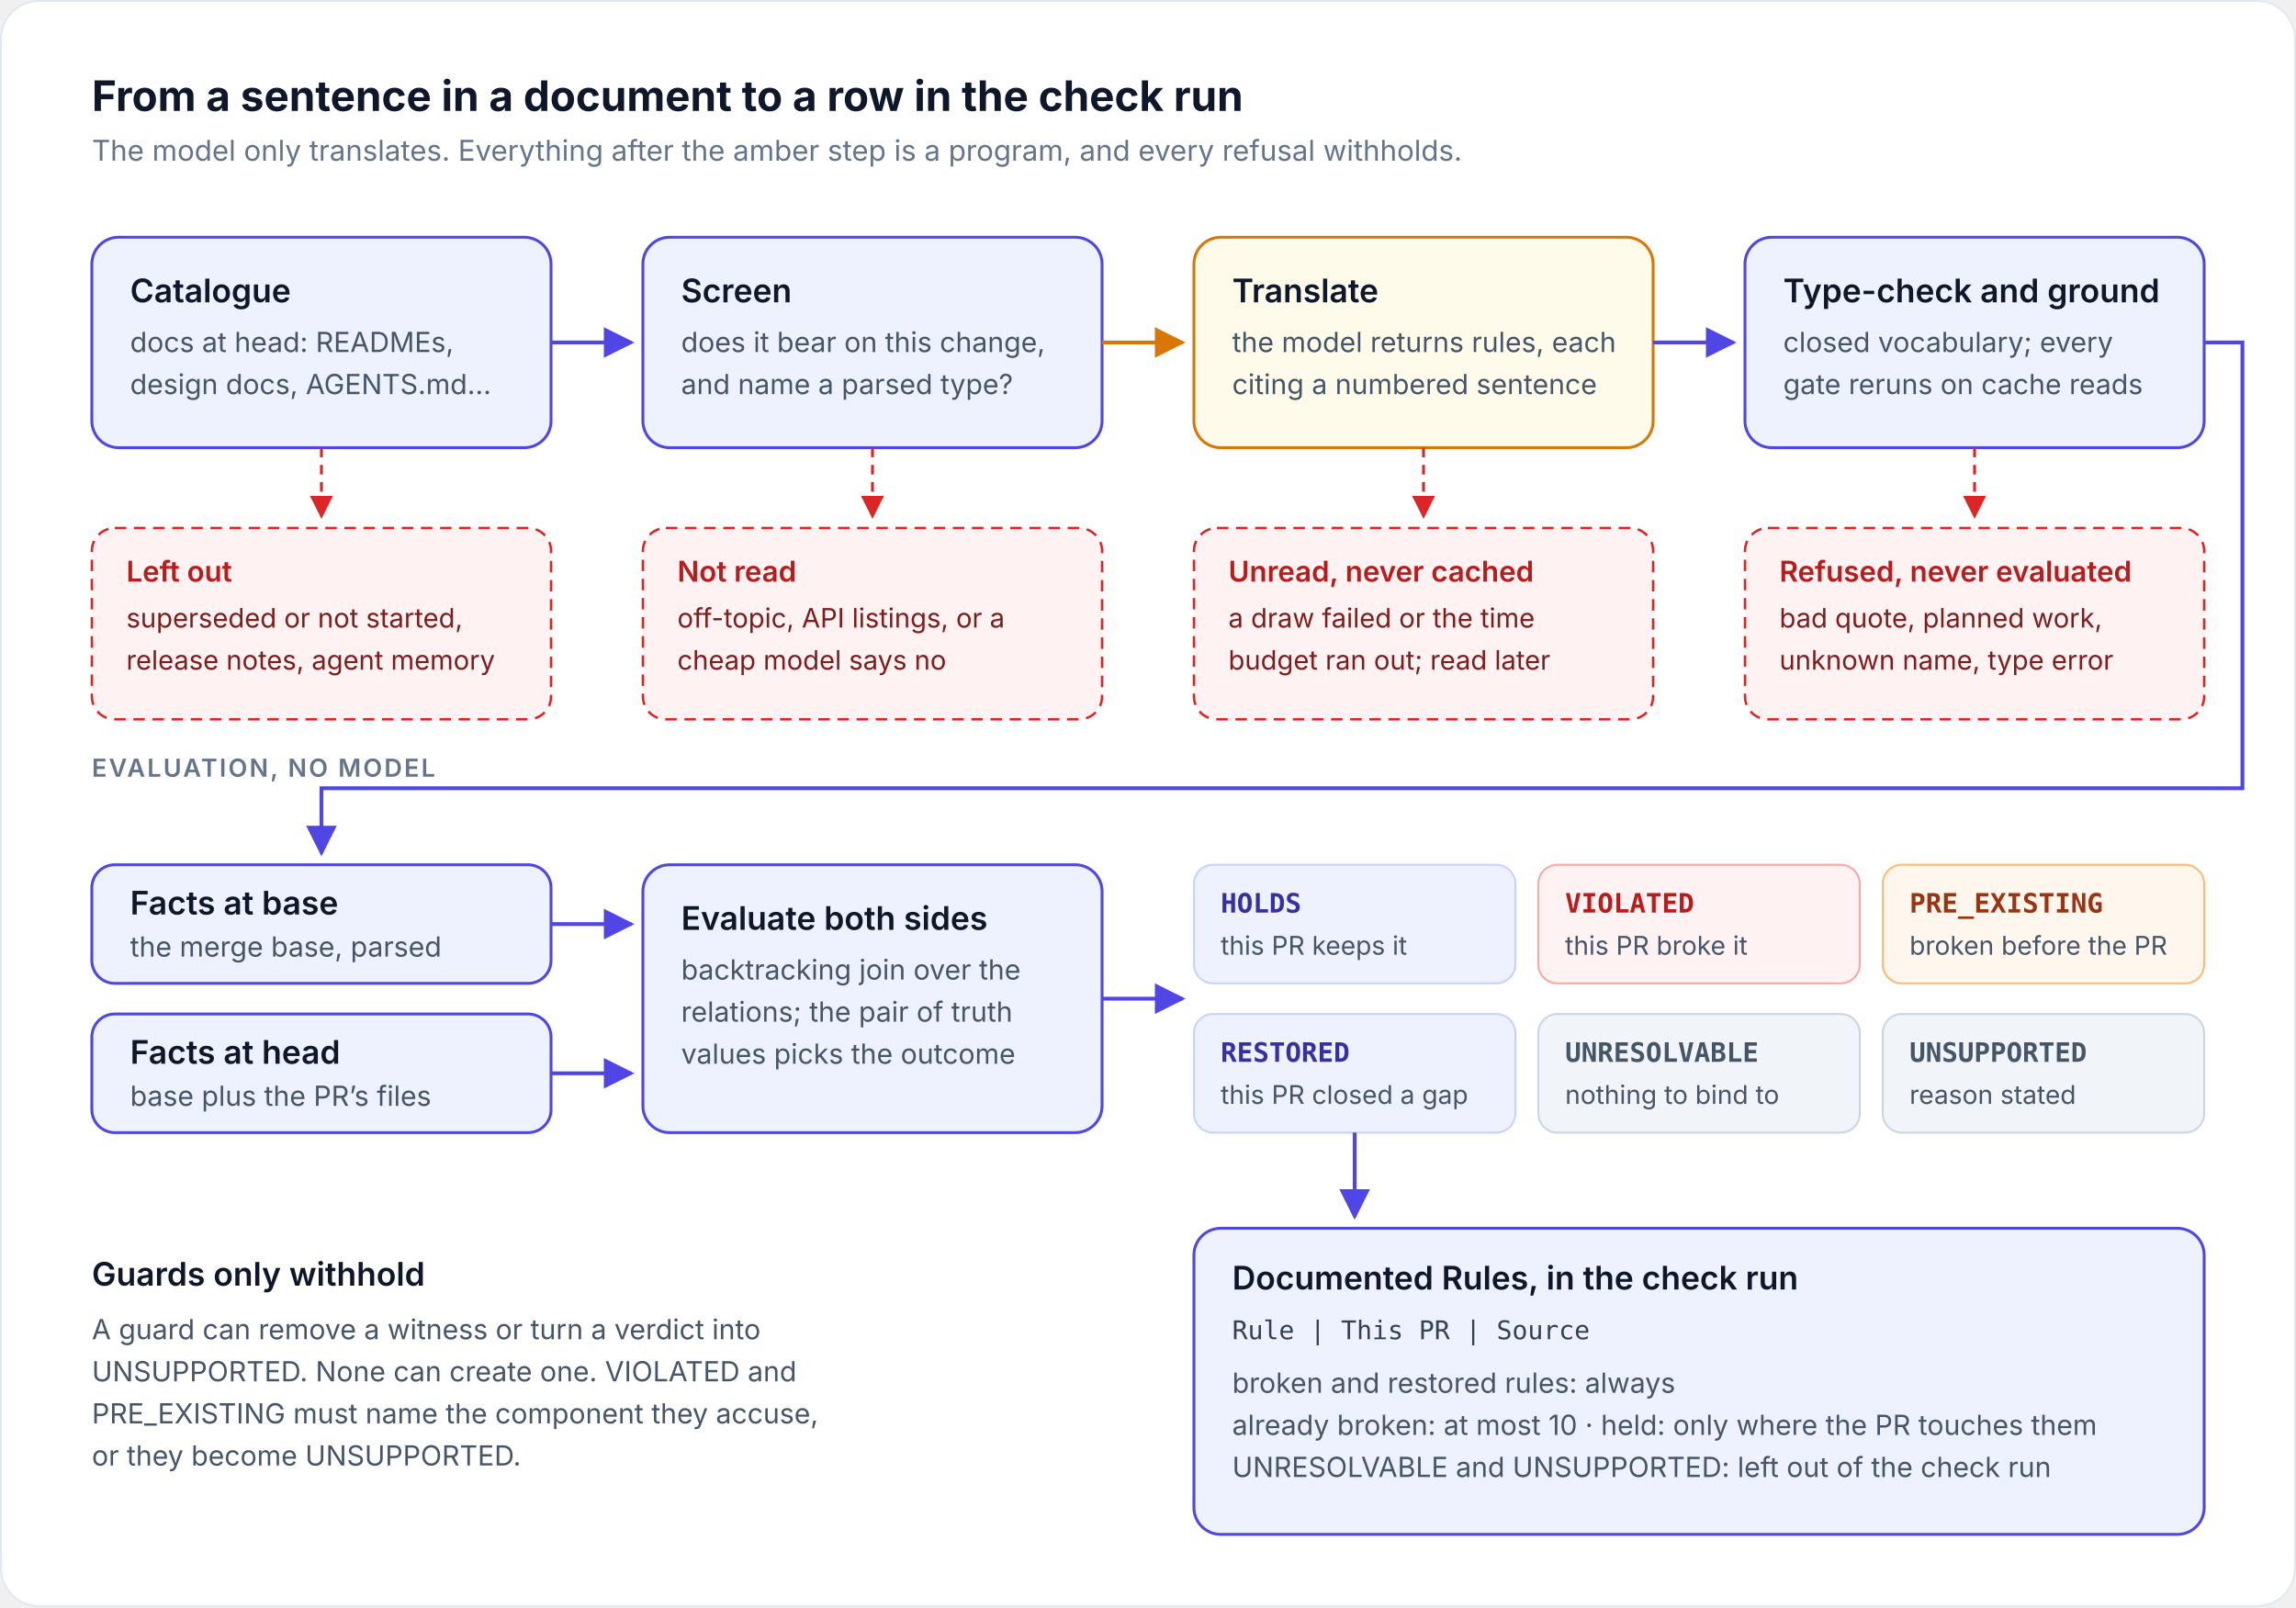
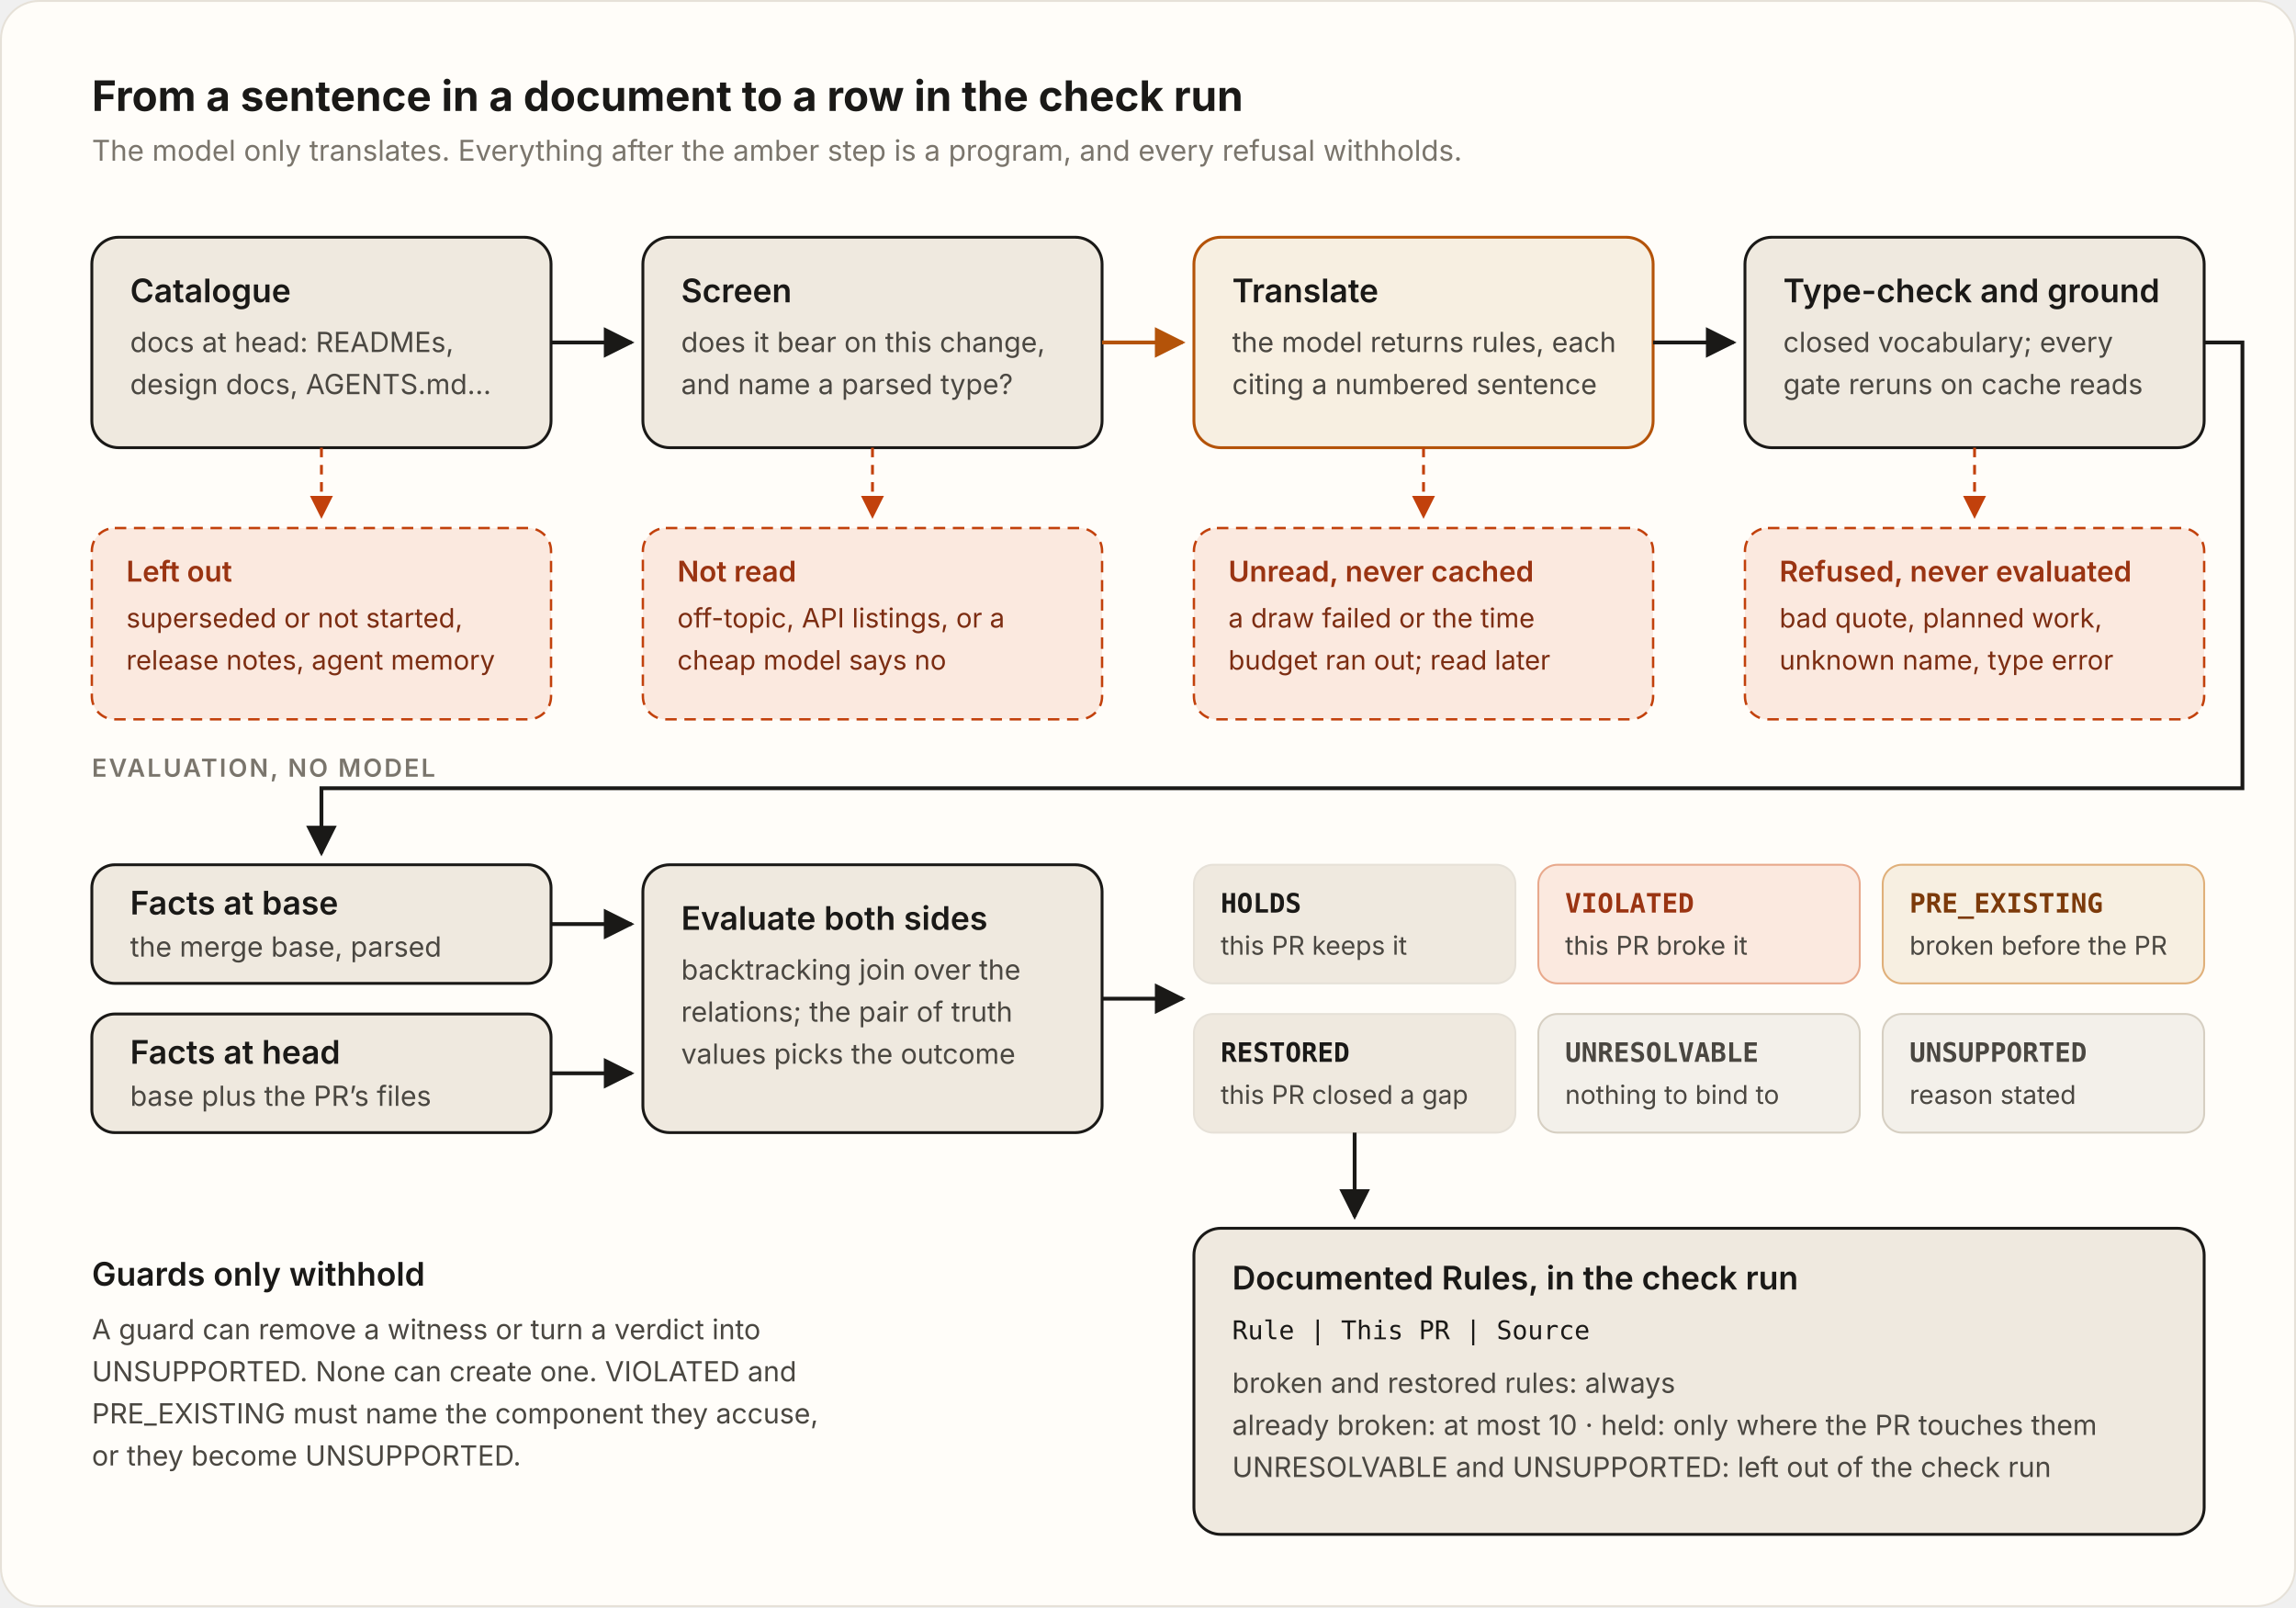
<svg xmlns="http://www.w3.org/2000/svg" viewBox="0 0 1200 840" width="1200" height="840" role="img" aria-labelledby="t d">
  <defs>
    <marker id="ai" viewBox="0 0 10 10" refX="9" refY="5" markerWidth="8" markerHeight="8" orient="auto-start-reverse">
-       <path d="M0,0 L10,5 L0,10 z" fill="#4f46e5" />
+       <path d="M0,0 L10,5 L0,10 z" fill="#1a1917" />
    </marker>
    <marker id="ar" viewBox="0 0 10 10" refX="9" refY="5" markerWidth="8" markerHeight="8" orient="auto-start-reverse">
-       <path d="M0,0 L10,5 L0,10 z" fill="#dc2626" />
+       <path d="M0,0 L10,5 L0,10 z" fill="#c2410c" />
    </marker>
    <marker id="aa" viewBox="0 0 10 10" refX="9" refY="5" markerWidth="8" markerHeight="8" orient="auto-start-reverse">
-       <path d="M0,0 L10,5 L0,10 z" fill="#d97706" />
+       <path d="M0,0 L10,5 L0,10 z" fill="#b45309" />
    </marker>
    <style>
-       text{font-family:Inter,system-ui,-apple-system,"Segoe UI",Roboto,sans-serif;fill:#0f172a}
+       text{font-family:Inter,system-ui,-apple-system,"Segoe UI",Roboto,sans-serif;fill:#1a1917}
      .h{font-size:22px;font-weight:700}
-       .s{font-size:15px;fill:#64748b}
-       .lane{font-size:13px;font-weight:600;letter-spacing:.08em;fill:#64748b}
+       .s{font-size:15px;fill:#7a756c}
+       .lane{font-size:13px;font-weight:600;letter-spacing:.08em;fill:#7a756c}
      .nt{font-size:17px;font-weight:600}
-       .ns{font-size:14.5px;fill:#475569}
-       .rt{font-size:15px;font-weight:600;fill:#b91c1c}
-       .rs{font-size:14px;fill:#7f1d1d}
+       .ns{font-size:14.5px;fill:#4a4741}
+       .rt{font-size:15px;font-weight:600;fill:#9a3412}
+       .rs{font-size:14px;fill:#7c2d12}
      .ot{font-size:14px;font-weight:700;font-family:ui-monospace,"JetBrains Mono",Menlo,Consolas,monospace}
-       .os{font-size:13.5px;fill:#475569}
-       .mono{font-family:ui-monospace,"JetBrains Mono",Menlo,Consolas,monospace;font-size:13.5px;fill:#334155}
-       .n{fill:#eef2ff;stroke:#4f46e5;stroke-width:1.5}
-       .m{fill:#fffbeb;stroke:#d97706;stroke-width:1.5}
-       .r{fill:#fef2f2;stroke:#dc2626;stroke-width:1.25;stroke-dasharray:6 4}
-       .li{fill:none;stroke:#4f46e5;stroke-width:2}
-       .la{fill:none;stroke:#d97706;stroke-width:2}
-       .lr{fill:none;stroke:#dc2626;stroke-width:1.5;stroke-dasharray:5 4}
+       .os{font-size:13.5px;fill:#4a4741}
+       .mono{font-family:ui-monospace,"JetBrains Mono",Menlo,Consolas,monospace;font-size:13.5px;fill:#1a1917}
+       .n{fill:#efe9df;stroke:#1a1917;stroke-width:1.5}
+       .m{fill:#f7efe1;stroke:#b45309;stroke-width:1.5}
+       .r{fill:#fbe9df;stroke:#c2410c;stroke-width:1.25;stroke-dasharray:6 4}
+       .li{fill:none;stroke:#1a1917;stroke-width:2}
+       .la{fill:none;stroke:#b45309;stroke-width:2}
+       .lr{fill:none;stroke:#c2410c;stroke-width:1.5;stroke-dasharray:5 4}
    </style>
  </defs>
-   <rect x="0.5" y="0.5" width="1199" height="839" rx="20" fill="#ffffff" stroke="#e2e8f0" />
+   <rect x="0.5" y="0.5" width="1199" height="839" rx="20" fill="#fffdf9" stroke="#e6e1d8" />
  <text x="48" y="58" class="h">From a sentence in a document to a row in the check run</text>
  <text x="48" y="84" class="s">The model only translates. Everything after the amber step is a program, and every refusal withholds.</text>
  <rect class="n" x="48" y="124" width="240" height="110" rx="14" />
  <text x="68" y="158" class="nt">Catalogue</text>
  <text x="68" y="184" class="ns">docs at head: READMEs,</text>
  <text x="68" y="206" class="ns">design docs, AGENTS.md…</text>
  <rect class="n" x="336" y="124" width="240" height="110" rx="14" />
  <text x="356" y="158" class="nt">Screen</text>
  <text x="356" y="184" class="ns">does it bear on this change,</text>
  <text x="356" y="206" class="ns">and name a parsed type?</text>
  <rect class="m" x="624" y="124" width="240" height="110" rx="14" />
  <text x="644" y="158" class="nt">Translate</text>
  <text x="644" y="184" class="ns">the model returns rules, each</text>
  <text x="644" y="206" class="ns">citing a numbered sentence</text>
  <rect class="n" x="912" y="124" width="240" height="110" rx="14" />
  <text x="932" y="158" class="nt">Type-check and ground</text>
  <text x="932" y="184" class="ns">closed vocabulary; every</text>
  <text x="932" y="206" class="ns">gate reruns on cache reads</text>
  <path class="li" d="M288,179 H330" marker-end="url(#ai)" />
  <path class="la" d="M576,179 H618" marker-end="url(#aa)" />
  <path class="li" d="M864,179 H906" marker-end="url(#ai)" />
  <path class="lr" d="M168,234 V270" marker-end="url(#ar)" />
  <path class="lr" d="M456,234 V270" marker-end="url(#ar)" />
  <path class="lr" d="M744,234 V270" marker-end="url(#ar)" />
  <path class="lr" d="M1032,234 V270" marker-end="url(#ar)" />
  <rect class="r" x="48" y="276" width="240" height="100" rx="12" />
  <text x="66" y="304" class="rt">Left out</text>
  <text x="66" y="328" class="rs">superseded or not started,</text>
  <text x="66" y="350" class="rs">release notes, agent memory</text>
  <rect class="r" x="336" y="276" width="240" height="100" rx="12" />
  <text x="354" y="304" class="rt">Not read</text>
  <text x="354" y="328" class="rs">off-topic, API listings, or a</text>
  <text x="354" y="350" class="rs">cheap model says no</text>
  <rect class="r" x="624" y="276" width="240" height="100" rx="12" />
  <text x="642" y="304" class="rt">Unread, never cached</text>
  <text x="642" y="328" class="rs">a draw failed or the time</text>
  <text x="642" y="350" class="rs">budget ran out; read later</text>
  <rect class="r" x="912" y="276" width="240" height="100" rx="12" />
  <text x="930" y="304" class="rt">Refused, never evaluated</text>
  <text x="930" y="328" class="rs">bad quote, planned work,</text>
  <text x="930" y="350" class="rs">unknown name, type error</text>
  <path class="li" d="M1152,179 H1172 V412 H168 V446" marker-end="url(#ai)" />
  <text x="48" y="406" class="lane">EVALUATION, NO MODEL</text>
  <rect class="n" x="48" y="452" width="240" height="62" rx="12" />
  <text x="68" y="478" class="nt">Facts at base</text>
  <text x="68" y="500" class="ns">the merge base, parsed</text>
  <rect class="n" x="48" y="530" width="240" height="62" rx="12" />
  <text x="68" y="556" class="nt">Facts at head</text>
  <text x="68" y="578" class="ns">base plus the PR’s files</text>
  <rect class="n" x="336" y="452" width="240" height="140" rx="14" />
  <text x="356" y="486" class="nt">Evaluate both sides</text>
  <text x="356" y="512" class="ns">backtracking join over the</text>
  <text x="356" y="534" class="ns">relations; the pair of truth</text>
  <text x="356" y="556" class="ns">values picks the outcome</text>
  <path class="li" d="M288,483 H330" marker-end="url(#ai)" />
  <path class="li" d="M288,561 H330" marker-end="url(#ai)" />
  <path class="li" d="M576,522 H618" marker-end="url(#ai)" />
  <g>
-     <rect x="624" y="452" width="168" height="62" rx="10" fill="#eef2ff" stroke="#c7d2fe" />
-     <text x="638" y="477" class="ot" fill="#3730a3" style="fill:#3730a3">HOLDS</text>
+     <rect x="624" y="452" width="168" height="62" rx="10" fill="#efe9df" stroke="#e6e1d8" />
+     <text x="638" y="477" class="ot" fill="#1a1917" style="fill:#1a1917">HOLDS</text>
    <text x="638" y="499" class="os">this PR keeps it</text>
-     <rect x="804" y="452" width="168" height="62" rx="10" fill="#fef2f2" stroke="#fca5a5" />
-     <text x="818" y="477" class="ot" style="fill:#b91c1c">VIOLATED</text>
+     <rect x="804" y="452" width="168" height="62" rx="10" fill="#fbe9df" stroke="#e8a98c" />
+     <text x="818" y="477" class="ot" style="fill:#9a3412">VIOLATED</text>
    <text x="818" y="499" class="os">this PR broke it</text>
-     <rect x="984" y="452" width="168" height="62" rx="10" fill="#fff7ed" stroke="#fdba74" />
-     <text x="998" y="477" class="ot" style="fill:#9a3412">PRE_EXISTING</text>
+     <rect x="984" y="452" width="168" height="62" rx="10" fill="#f7efe1" stroke="#e0b07a" />
+     <text x="998" y="477" class="ot" style="fill:#7c3a0a">PRE_EXISTING</text>
    <text x="998" y="499" class="os">broken before the PR</text>
-     <rect x="624" y="530" width="168" height="62" rx="10" fill="#eef2ff" stroke="#c7d2fe" />
-     <text x="638" y="555" class="ot" style="fill:#3730a3">RESTORED</text>
+     <rect x="624" y="530" width="168" height="62" rx="10" fill="#efe9df" stroke="#e6e1d8" />
+     <text x="638" y="555" class="ot" style="fill:#1a1917">RESTORED</text>
    <text x="638" y="577" class="os">this PR closed a gap</text>
-     <rect x="804" y="530" width="168" height="62" rx="10" fill="#f1f5f9" stroke="#cbd5e1" />
-     <text x="818" y="555" class="ot" style="fill:#475569">UNRESOLVABLE</text>
+     <rect x="804" y="530" width="168" height="62" rx="10" fill="#f3f0ea" stroke="#d6cfc2" />
+     <text x="818" y="555" class="ot" style="fill:#4a4741">UNRESOLVABLE</text>
    <text x="818" y="577" class="os">nothing to bind to</text>
-     <rect x="984" y="530" width="168" height="62" rx="10" fill="#f1f5f9" stroke="#cbd5e1" />
-     <text x="998" y="555" class="ot" style="fill:#475569">UNSUPPORTED</text>
+     <rect x="984" y="530" width="168" height="62" rx="10" fill="#f3f0ea" stroke="#d6cfc2" />
+     <text x="998" y="555" class="ot" style="fill:#4a4741">UNSUPPORTED</text>
    <text x="998" y="577" class="os">reason stated</text>
  </g>
  <path class="li" d="M708,592 V636" marker-end="url(#ai)" />
  <rect class="n" x="624" y="642" width="528" height="160" rx="14" />
  <text x="644" y="674" class="nt">Documented Rules, in the check run</text>
  <text x="644" y="700" class="mono">Rule | This PR | Source</text>
  <text x="644" y="728" class="ns">broken and restored rules: always</text>
  <text x="644" y="750" class="ns">already broken: at most 10 · held: only where the PR touches them</text>
  <text x="644" y="772" class="ns">UNRESOLVABLE and UNSUPPORTED: left out of the check run</text>
  <text x="48" y="672" class="nt">Guards only withhold</text>
  <text x="48" y="700" class="ns">A guard can remove a witness or turn a verdict into</text>
  <text x="48" y="722" class="ns">UNSUPPORTED. None can create one. VIOLATED and</text>
  <text x="48" y="744" class="ns">PRE_EXISTING must name the component they accuse,</text>
  <text x="48" y="766" class="ns">or they become UNSUPPORTED.</text>
</svg>
